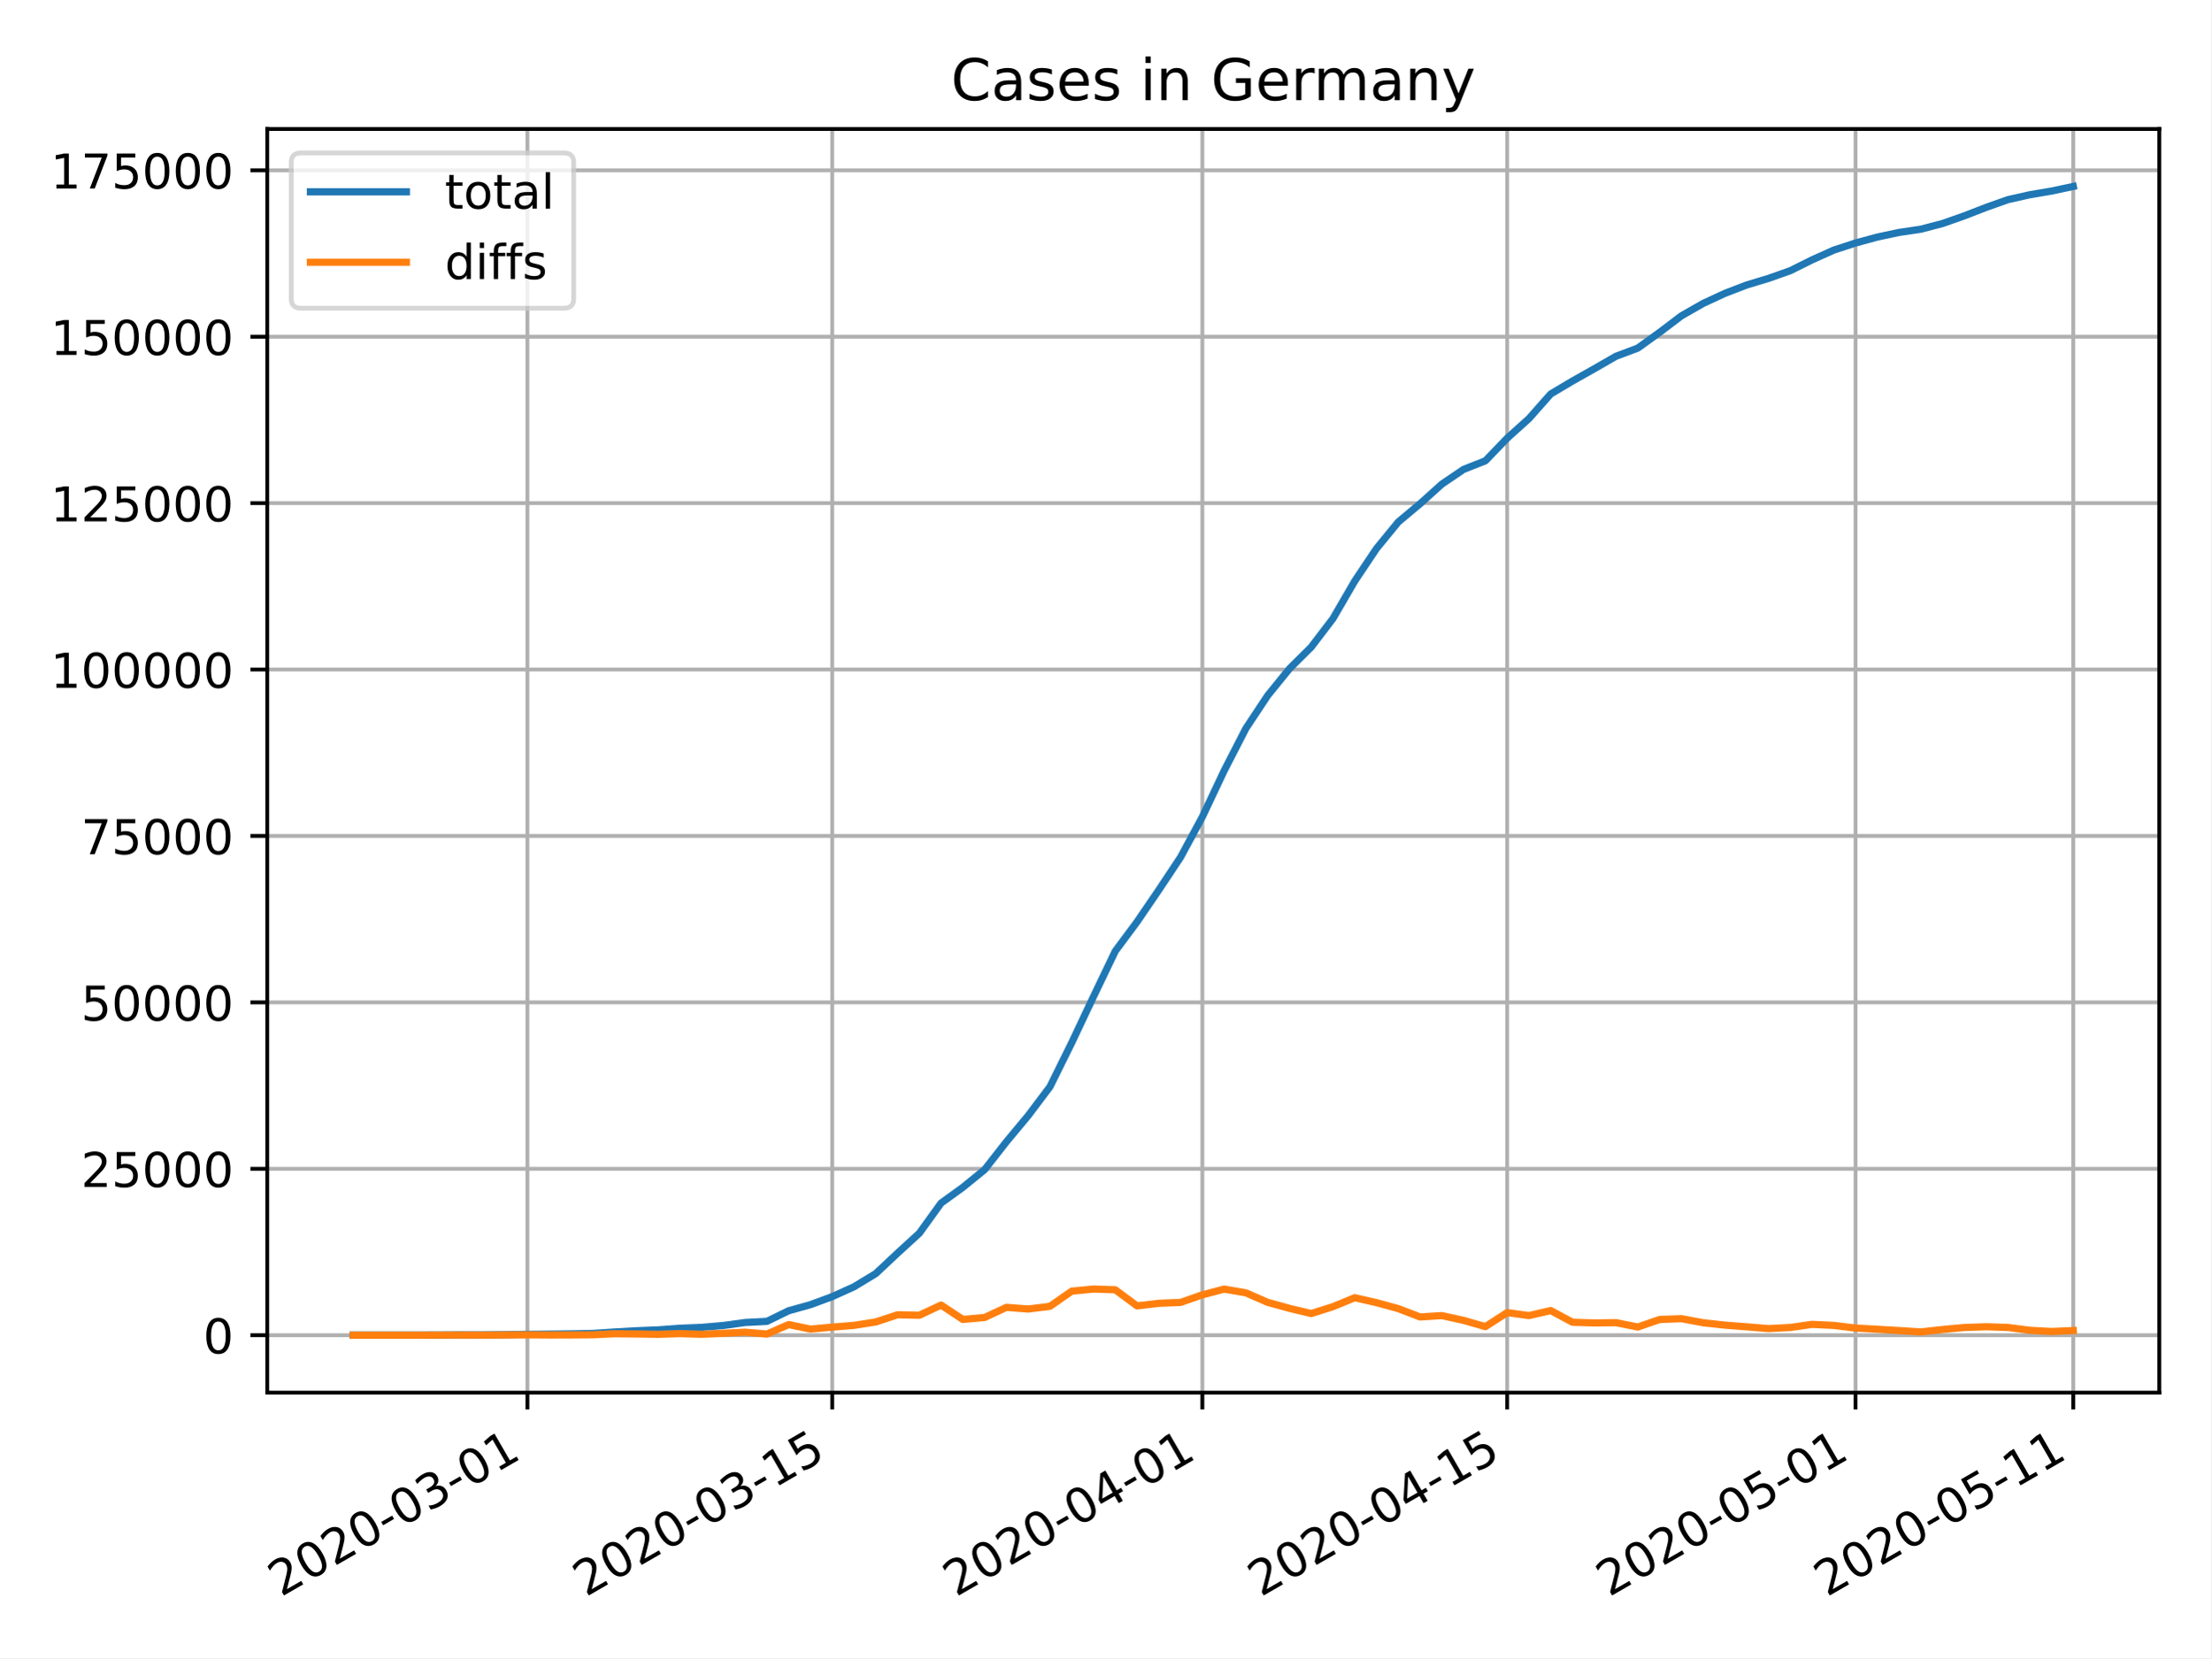
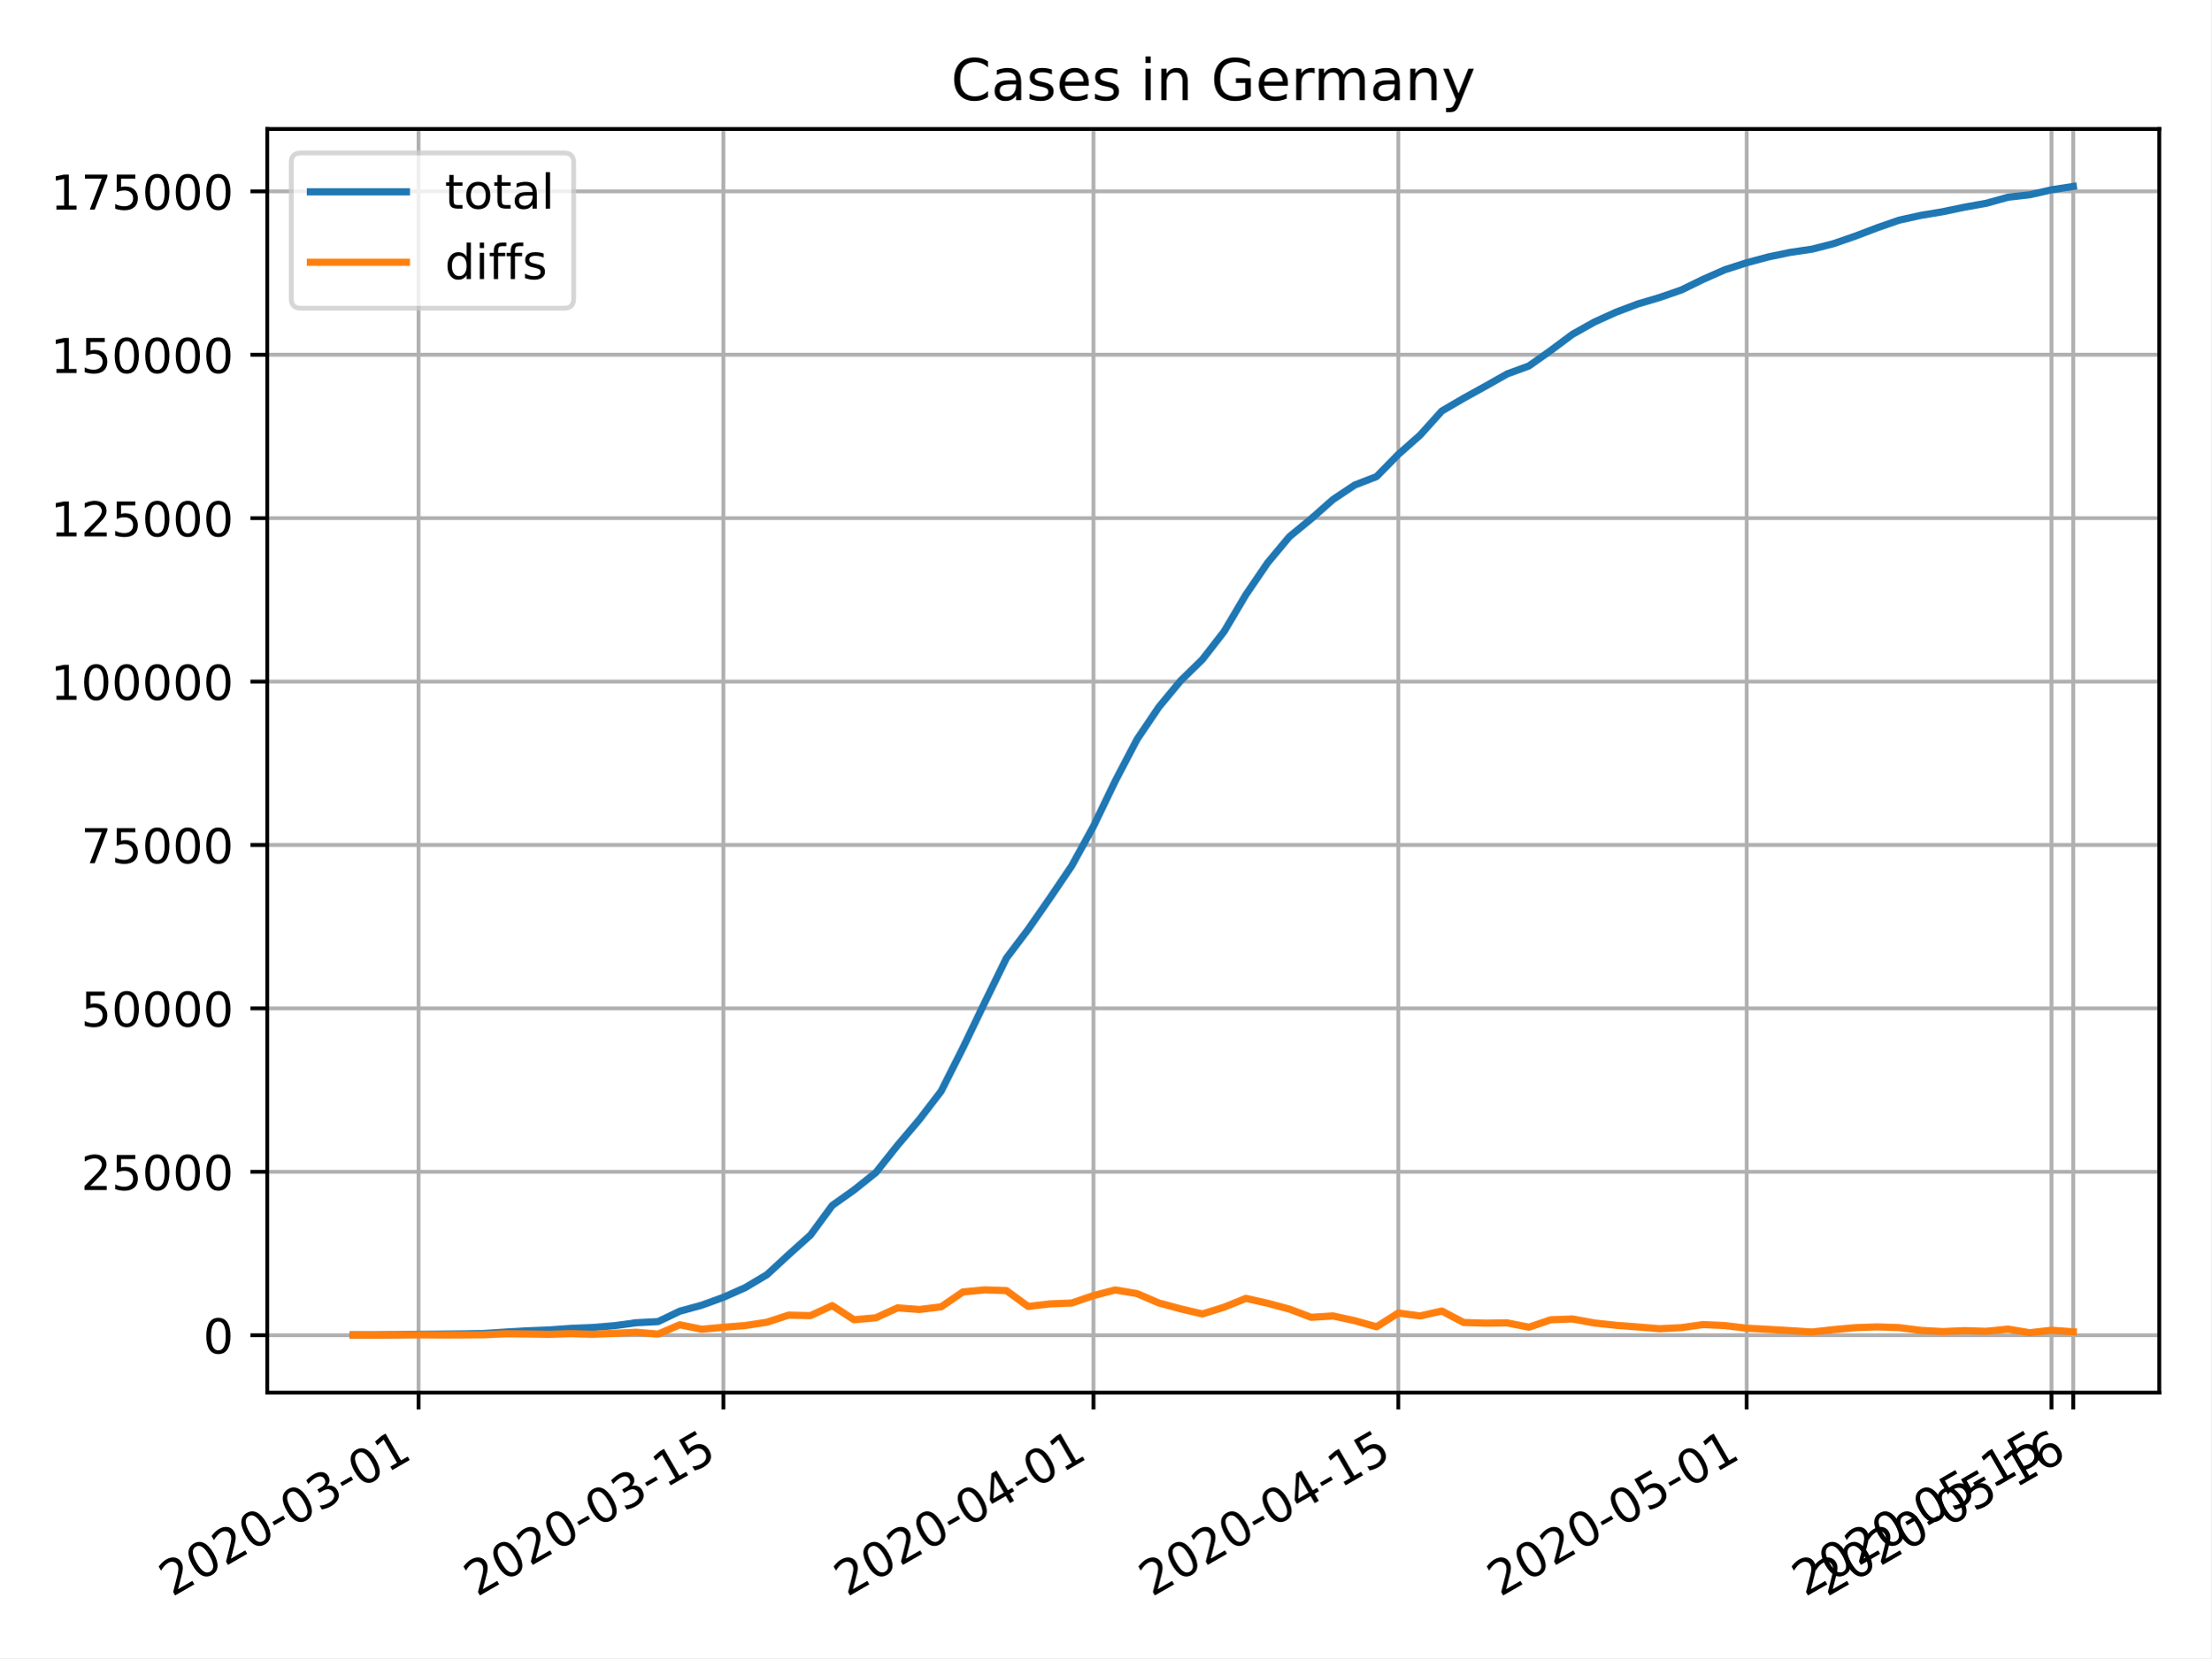
<svg xmlns="http://www.w3.org/2000/svg" xmlns:xlink="http://www.w3.org/1999/xlink" height="345.6pt" version="1.1" viewBox="0 0 460.8 345.6" width="460.8pt">
  <defs>
    <style type="text/css">
*{stroke-linecap:butt;stroke-linejoin:round;}
  </style>
  </defs>
  <g id="figure_1">
    <g id="patch_1">
      <path d="M 0 345.6  L 460.8 345.6  L 460.8 0  L 0 0  z " style="fill:#ffffff;" />
    </g>
    <g id="axes_1">
      <g id="patch_2">
        <path d="M 55.69 290.27  L 450 290.27  L 450 26.88  L 55.69 26.88  z " style="fill:#ffffff;" />
      </g>
      <g id="matplotlib.axis_1">
        <g id="xtick_1">
          <g id="line2d_1">
-             <path clip-path="url(#p4db42468e1)" d="M 109.913 290.27  L 109.913 26.88  " style="fill:none;stroke:#b0b0b0;stroke-linecap:square;stroke-width:0.8;" />
+             <path clip-path="url(#p06e22f81b3)" d="M 87.226 290.27  L 87.226 26.88  " style="fill:none;stroke:#b0b0b0;stroke-linecap:square;stroke-width:0.8;" />
          </g>
          <g id="line2d_2">
            <defs>
-               <path d="M 0 0  L 0 3.5  " id="m6faaf11b11" style="stroke:#000000;stroke-width:0.8;" />
-             </defs>
-             <g>
-               <use style="stroke:#000000;stroke-width:0.8;" x="109.913" xlink:href="#m6faaf11b11" y="290.27" />
+               <path d="M 0 0  L 0 3.5  " id="m9e93e38064" style="stroke:#000000;stroke-width:0.8;" />
+             </defs>
+             <g>
+               <use style="stroke:#000000;stroke-width:0.8;" x="87.226" xlink:href="#m9e93e38064" y="290.27" />
            </g>
          </g>
          <g id="text_1">
            <defs>
              <path d="M 19.188 8.297  L 53.609 8.297  L 53.609 0  L 7.328 0  L 7.328 8.297  Q 12.938 14.109 22.625 23.891  Q 32.328 33.688 34.812 36.531  Q 39.547 41.844 41.422 45.531  Q 43.312 49.219 43.312 52.781  Q 43.312 58.594 39.234 62.25  Q 35.156 65.922 28.609 65.922  Q 23.969 65.922 18.812 64.312  Q 13.672 62.703 7.812 59.422  L 7.812 69.391  Q 13.766 71.781 18.938 73  Q 24.125 74.219 28.422 74.219  Q 39.75 74.219 46.484 68.547  Q 53.219 62.891 53.219 53.422  Q 53.219 48.922 51.531 44.891  Q 49.859 40.875 45.406 35.406  Q 44.188 33.984 37.641 27.219  Q 31.109 20.453 19.188 8.297  z " id="DejaVuSans-50" />
              <path d="M 31.781 66.406  Q 24.172 66.406 20.328 58.906  Q 16.5 51.422 16.5 36.375  Q 16.5 21.391 20.328 13.891  Q 24.172 6.391 31.781 6.391  Q 39.453 6.391 43.281 13.891  Q 47.125 21.391 47.125 36.375  Q 47.125 51.422 43.281 58.906  Q 39.453 66.406 31.781 66.406  z M 31.781 74.219  Q 44.047 74.219 50.516 64.516  Q 56.984 54.828 56.984 36.375  Q 56.984 17.969 50.516 8.266  Q 44.047 -1.422 31.781 -1.422  Q 19.531 -1.422 13.062 8.266  Q 6.594 17.969 6.594 36.375  Q 6.594 54.828 13.062 64.516  Q 19.531 74.219 31.781 74.219  z " id="DejaVuSans-48" />
              <path d="M 4.891 31.391  L 31.203 31.391  L 31.203 23.391  L 4.891 23.391  z " id="DejaVuSans-45" />
              <path d="M 40.578 39.312  Q 47.656 37.797 51.625 33  Q 55.609 28.219 55.609 21.188  Q 55.609 10.406 48.188 4.484  Q 40.766 -1.422 27.094 -1.422  Q 22.516 -1.422 17.656 -0.516  Q 12.797 0.391 7.625 2.203  L 7.625 11.719  Q 11.719 9.328 16.594 8.109  Q 21.484 6.891 26.812 6.891  Q 36.078 6.891 40.938 10.547  Q 45.797 14.203 45.797 21.188  Q 45.797 27.641 41.281 31.266  Q 36.766 34.906 28.719 34.906  L 20.219 34.906  L 20.219 43.016  L 29.109 43.016  Q 36.375 43.016 40.234 45.922  Q 44.094 48.828 44.094 54.297  Q 44.094 59.906 40.109 62.906  Q 36.141 65.922 28.719 65.922  Q 24.656 65.922 20.016 65.031  Q 15.375 64.156 9.812 62.312  L 9.812 71.094  Q 15.438 72.656 20.344 73.438  Q 25.25 74.219 29.594 74.219  Q 40.828 74.219 47.359 69.109  Q 53.906 64.016 53.906 55.328  Q 53.906 49.266 50.438 45.094  Q 46.969 40.922 40.578 39.312  z " id="DejaVuSans-51" />
              <path d="M 12.406 8.297  L 28.516 8.297  L 28.516 63.922  L 10.984 60.406  L 10.984 69.391  L 28.422 72.906  L 38.281 72.906  L 38.281 8.297  L 54.391 8.297  L 54.391 0  L 12.406 0  z " id="DejaVuSans-49" />
            </defs>
-             <g transform="translate(58.54385 332.9087)rotate(-30)scale(0.1 -0.1)">
+             <g transform="translate(35.85627 332.9087)rotate(-30)scale(0.1 -0.1)">
              <use xlink:href="#DejaVuSans-50" />
              <use x="63.623" xlink:href="#DejaVuSans-48" />
              <use x="127.246" xlink:href="#DejaVuSans-50" />
              <use x="190.869" xlink:href="#DejaVuSans-48" />
              <use x="254.492" xlink:href="#DejaVuSans-45" />
              <use x="290.576" xlink:href="#DejaVuSans-48" />
              <use x="354.199" xlink:href="#DejaVuSans-51" />
              <use x="417.822" xlink:href="#DejaVuSans-45" />
              <use x="453.906" xlink:href="#DejaVuSans-48" />
              <use x="517.529" xlink:href="#DejaVuSans-49" />
            </g>
          </g>
        </g>
        <g id="xtick_2">
          <g id="line2d_3">
-             <path clip-path="url(#p4db42468e1)" d="M 173.438 290.27  L 173.438 26.88  " style="fill:none;stroke:#b0b0b0;stroke-linecap:square;stroke-width:0.8;" />
+             <path clip-path="url(#p06e22f81b3)" d="M 150.751 290.27  L 150.751 26.88  " style="fill:none;stroke:#b0b0b0;stroke-linecap:square;stroke-width:0.8;" />
          </g>
          <g id="line2d_4">
            <g>
-               <use style="stroke:#000000;stroke-width:0.8;" x="173.438" xlink:href="#m6faaf11b11" y="290.27" />
+               <use style="stroke:#000000;stroke-width:0.8;" x="150.751" xlink:href="#m9e93e38064" y="290.27" />
            </g>
          </g>
          <g id="text_2">
            <defs>
              <path d="M 10.797 72.906  L 49.516 72.906  L 49.516 64.594  L 19.828 64.594  L 19.828 46.734  Q 21.969 47.469 24.109 47.828  Q 26.266 48.188 28.422 48.188  Q 40.625 48.188 47.75 41.5  Q 54.891 34.812 54.891 23.391  Q 54.891 11.625 47.562 5.094  Q 40.234 -1.422 26.906 -1.422  Q 22.312 -1.422 17.547 -0.641  Q 12.797 0.141 7.719 1.703  L 7.719 11.625  Q 12.109 9.234 16.797 8.062  Q 21.484 6.891 26.703 6.891  Q 35.156 6.891 40.078 11.328  Q 45.016 15.766 45.016 23.391  Q 45.016 31 40.078 35.438  Q 35.156 39.891 26.703 39.891  Q 22.75 39.891 18.812 39.016  Q 14.891 38.141 10.797 36.281  z " id="DejaVuSans-53" />
            </defs>
-             <g transform="translate(122.069 332.9087)rotate(-30)scale(0.1 -0.1)">
+             <g transform="translate(99.38147 332.9087)rotate(-30)scale(0.1 -0.1)">
              <use xlink:href="#DejaVuSans-50" />
              <use x="63.623" xlink:href="#DejaVuSans-48" />
              <use x="127.246" xlink:href="#DejaVuSans-50" />
              <use x="190.869" xlink:href="#DejaVuSans-48" />
              <use x="254.492" xlink:href="#DejaVuSans-45" />
              <use x="290.576" xlink:href="#DejaVuSans-48" />
              <use x="354.199" xlink:href="#DejaVuSans-51" />
              <use x="417.822" xlink:href="#DejaVuSans-45" />
              <use x="453.906" xlink:href="#DejaVuSans-49" />
              <use x="517.529" xlink:href="#DejaVuSans-53" />
            </g>
          </g>
        </g>
        <g id="xtick_3">
          <g id="line2d_5">
-             <path clip-path="url(#p4db42468e1)" d="M 250.576 290.27  L 250.576 26.88  " style="fill:none;stroke:#b0b0b0;stroke-linecap:square;stroke-width:0.8;" />
+             <path clip-path="url(#p06e22f81b3)" d="M 227.889 290.27  L 227.889 26.88  " style="fill:none;stroke:#b0b0b0;stroke-linecap:square;stroke-width:0.8;" />
          </g>
          <g id="line2d_6">
            <g>
-               <use style="stroke:#000000;stroke-width:0.8;" x="250.576" xlink:href="#m6faaf11b11" y="290.27" />
+               <use style="stroke:#000000;stroke-width:0.8;" x="227.889" xlink:href="#m9e93e38064" y="290.27" />
            </g>
          </g>
          <g id="text_3">
            <defs>
              <path d="M 37.797 64.312  L 12.891 25.391  L 37.797 25.391  z M 35.203 72.906  L 47.609 72.906  L 47.609 25.391  L 58.016 25.391  L 58.016 17.188  L 47.609 17.188  L 47.609 0  L 37.797 0  L 37.797 17.188  L 4.891 17.188  L 4.891 26.703  z " id="DejaVuSans-52" />
            </defs>
-             <g transform="translate(199.2068 332.9087)rotate(-30)scale(0.1 -0.1)">
+             <g transform="translate(176.5192 332.9087)rotate(-30)scale(0.1 -0.1)">
              <use xlink:href="#DejaVuSans-50" />
              <use x="63.623" xlink:href="#DejaVuSans-48" />
              <use x="127.246" xlink:href="#DejaVuSans-50" />
              <use x="190.869" xlink:href="#DejaVuSans-48" />
              <use x="254.492" xlink:href="#DejaVuSans-45" />
              <use x="290.576" xlink:href="#DejaVuSans-48" />
              <use x="354.199" xlink:href="#DejaVuSans-52" />
              <use x="417.822" xlink:href="#DejaVuSans-45" />
              <use x="453.906" xlink:href="#DejaVuSans-48" />
              <use x="517.529" xlink:href="#DejaVuSans-49" />
            </g>
          </g>
        </g>
        <g id="xtick_4">
          <g id="line2d_7">
-             <path clip-path="url(#p4db42468e1)" d="M 314.101 290.27  L 314.101 26.88  " style="fill:none;stroke:#b0b0b0;stroke-linecap:square;stroke-width:0.8;" />
+             <path clip-path="url(#p06e22f81b3)" d="M 291.414 290.27  L 291.414 26.88  " style="fill:none;stroke:#b0b0b0;stroke-linecap:square;stroke-width:0.8;" />
          </g>
          <g id="line2d_8">
            <g>
-               <use style="stroke:#000000;stroke-width:0.8;" x="314.101" xlink:href="#m6faaf11b11" y="290.27" />
+               <use style="stroke:#000000;stroke-width:0.8;" x="291.414" xlink:href="#m9e93e38064" y="290.27" />
            </g>
          </g>
          <g id="text_4">
-             <g transform="translate(262.732 332.9087)rotate(-30)scale(0.1 -0.1)">
+             <g transform="translate(240.0444 332.9087)rotate(-30)scale(0.1 -0.1)">
              <use xlink:href="#DejaVuSans-50" />
              <use x="63.623" xlink:href="#DejaVuSans-48" />
              <use x="127.246" xlink:href="#DejaVuSans-50" />
              <use x="190.869" xlink:href="#DejaVuSans-48" />
              <use x="254.492" xlink:href="#DejaVuSans-45" />
              <use x="290.576" xlink:href="#DejaVuSans-48" />
              <use x="354.199" xlink:href="#DejaVuSans-52" />
              <use x="417.822" xlink:href="#DejaVuSans-45" />
              <use x="453.906" xlink:href="#DejaVuSans-49" />
              <use x="517.529" xlink:href="#DejaVuSans-53" />
            </g>
          </g>
        </g>
        <g id="xtick_5">
          <g id="line2d_9">
-             <path clip-path="url(#p4db42468e1)" d="M 386.702 290.27  L 386.702 26.88  " style="fill:none;stroke:#b0b0b0;stroke-linecap:square;stroke-width:0.8;" />
+             <path clip-path="url(#p06e22f81b3)" d="M 364.014 290.27  L 364.014 26.88  " style="fill:none;stroke:#b0b0b0;stroke-linecap:square;stroke-width:0.8;" />
          </g>
          <g id="line2d_10">
            <g>
-               <use style="stroke:#000000;stroke-width:0.8;" x="386.702" xlink:href="#m6faaf11b11" y="290.27" />
+               <use style="stroke:#000000;stroke-width:0.8;" x="364.014" xlink:href="#m9e93e38064" y="290.27" />
            </g>
          </g>
          <g id="text_5">
-             <g transform="translate(335.3322 332.9087)rotate(-30)scale(0.1 -0.1)">
+             <g transform="translate(312.6447 332.9087)rotate(-30)scale(0.1 -0.1)">
              <use xlink:href="#DejaVuSans-50" />
              <use x="63.623" xlink:href="#DejaVuSans-48" />
              <use x="127.246" xlink:href="#DejaVuSans-50" />
              <use x="190.869" xlink:href="#DejaVuSans-48" />
              <use x="254.492" xlink:href="#DejaVuSans-45" />
              <use x="290.576" xlink:href="#DejaVuSans-48" />
              <use x="354.199" xlink:href="#DejaVuSans-53" />
              <use x="417.822" xlink:href="#DejaVuSans-45" />
              <use x="453.906" xlink:href="#DejaVuSans-48" />
              <use x="517.529" xlink:href="#DejaVuSans-49" />
            </g>
          </g>
        </g>
        <g id="xtick_6">
          <g id="line2d_11">
-             <path clip-path="url(#p4db42468e1)" d="M 432.077 290.27  L 432.077 26.88  " style="fill:none;stroke:#b0b0b0;stroke-linecap:square;stroke-width:0.8;" />
+             <path clip-path="url(#p06e22f81b3)" d="M 427.539 290.27  L 427.539 26.88  " style="fill:none;stroke:#b0b0b0;stroke-linecap:square;stroke-width:0.8;" />
          </g>
          <g id="line2d_12">
            <g>
-               <use style="stroke:#000000;stroke-width:0.8;" x="432.077" xlink:href="#m6faaf11b11" y="290.27" />
+               <use style="stroke:#000000;stroke-width:0.8;" x="427.539" xlink:href="#m9e93e38064" y="290.27" />
            </g>
          </g>
          <g id="text_6">
+             <g transform="translate(376.1699 332.9087)rotate(-30)scale(0.1 -0.1)">
+               <use xlink:href="#DejaVuSans-50" />
+               <use x="63.623" xlink:href="#DejaVuSans-48" />
+               <use x="127.246" xlink:href="#DejaVuSans-50" />
+               <use x="190.869" xlink:href="#DejaVuSans-48" />
+               <use x="254.492" xlink:href="#DejaVuSans-45" />
+               <use x="290.576" xlink:href="#DejaVuSans-48" />
+               <use x="354.199" xlink:href="#DejaVuSans-53" />
+               <use x="417.822" xlink:href="#DejaVuSans-45" />
+               <use x="453.906" xlink:href="#DejaVuSans-49" />
+               <use x="517.529" xlink:href="#DejaVuSans-53" />
+             </g>
+           </g>
+         </g>
+         <g id="xtick_7">
+           <g id="line2d_13">
+             <path clip-path="url(#p06e22f81b3)" d="M 432.077 290.27  L 432.077 26.88  " style="fill:none;stroke:#b0b0b0;stroke-linecap:square;stroke-width:0.8;" />
+           </g>
+           <g id="line2d_14">
+             <g>
+               <use style="stroke:#000000;stroke-width:0.8;" x="432.077" xlink:href="#m9e93e38064" y="290.27" />
+             </g>
+           </g>
+           <g id="text_7">
+             <defs>
+               <path d="M 33.016 40.375  Q 26.375 40.375 22.484 35.828  Q 18.609 31.297 18.609 23.391  Q 18.609 15.531 22.484 10.953  Q 26.375 6.391 33.016 6.391  Q 39.656 6.391 43.531 10.953  Q 47.406 15.531 47.406 23.391  Q 47.406 31.297 43.531 35.828  Q 39.656 40.375 33.016 40.375  z M 52.594 71.297  L 52.594 62.312  Q 48.875 64.062 45.094 64.984  Q 41.312 65.922 37.594 65.922  Q 27.828 65.922 22.672 59.328  Q 17.531 52.734 16.797 39.406  Q 19.672 43.656 24.016 45.922  Q 28.375 48.188 33.594 48.188  Q 44.578 48.188 50.953 41.516  Q 57.328 34.859 57.328 23.391  Q 57.328 12.156 50.688 5.359  Q 44.047 -1.422 33.016 -1.422  Q 20.359 -1.422 13.672 8.266  Q 6.984 17.969 6.984 36.375  Q 6.984 53.656 15.188 63.938  Q 23.391 74.219 37.203 74.219  Q 40.922 74.219 44.703 73.484  Q 48.484 72.75 52.594 71.297  z " id="DejaVuSans-54" />
+             </defs>
            <g transform="translate(380.7074 332.9087)rotate(-30)scale(0.1 -0.1)">
              <use xlink:href="#DejaVuSans-50" />
              <use x="63.623" xlink:href="#DejaVuSans-48" />
              <use x="127.246" xlink:href="#DejaVuSans-50" />
              <use x="190.869" xlink:href="#DejaVuSans-48" />
              <use x="254.492" xlink:href="#DejaVuSans-45" />
              <use x="290.576" xlink:href="#DejaVuSans-48" />
              <use x="354.199" xlink:href="#DejaVuSans-53" />
              <use x="417.822" xlink:href="#DejaVuSans-45" />
              <use x="453.906" xlink:href="#DejaVuSans-49" />
-               <use x="517.529" xlink:href="#DejaVuSans-49" />
+               <use x="517.529" xlink:href="#DejaVuSans-54" />
            </g>
          </g>
        </g>
      </g>
      <g id="matplotlib.axis_2">
        <g id="ytick_1">
-           <g id="line2d_13">
-             <path clip-path="url(#p4db42468e1)" d="M 55.69 278.298  L 450 278.298  " style="fill:none;stroke:#b0b0b0;stroke-linecap:square;stroke-width:0.8;" />
-           </g>
-           <g id="line2d_14">
-             <defs>
-               <path d="M 0 0  L -3.5 0  " id="me4adbd870b" style="stroke:#000000;stroke-width:0.8;" />
-             </defs>
-             <g>
-               <use style="stroke:#000000;stroke-width:0.8;" x="55.69" xlink:href="#me4adbd870b" y="278.298" />
-             </g>
-           </g>
-           <g id="text_7">
-             <g transform="translate(42.3275 282.0974)scale(0.1 -0.1)">
+           <g id="line2d_15">
+             <path clip-path="url(#p06e22f81b3)" d="M 55.69 278.301  L 450 278.301  " style="fill:none;stroke:#b0b0b0;stroke-linecap:square;stroke-width:0.8;" />
+           </g>
+           <g id="line2d_16">
+             <defs>
+               <path d="M 0 0  L -3.5 0  " id="m23815be2b8" style="stroke:#000000;stroke-width:0.8;" />
+             </defs>
+             <g>
+               <use style="stroke:#000000;stroke-width:0.8;" x="55.69" xlink:href="#m23815be2b8" y="278.301" />
+             </g>
+           </g>
+           <g id="text_8">
+             <g transform="translate(42.3275 282.1001)scale(0.1 -0.1)">
              <use xlink:href="#DejaVuSans-48" />
            </g>
          </g>
        </g>
        <g id="ytick_2">
-           <g id="line2d_15">
-             <path clip-path="url(#p4db42468e1)" d="M 55.69 243.611  L 450 243.611  " style="fill:none;stroke:#b0b0b0;stroke-linecap:square;stroke-width:0.8;" />
-           </g>
-           <g id="line2d_16">
-             <g>
-               <use style="stroke:#000000;stroke-width:0.8;" x="55.69" xlink:href="#me4adbd870b" y="243.611" />
-             </g>
-           </g>
-           <g id="text_8">
-             <g transform="translate(16.8775 247.4104)scale(0.1 -0.1)">
+           <g id="line2d_17">
+             <path clip-path="url(#p06e22f81b3)" d="M 55.69 244.24  L 450 244.24  " style="fill:none;stroke:#b0b0b0;stroke-linecap:square;stroke-width:0.8;" />
+           </g>
+           <g id="line2d_18">
+             <g>
+               <use style="stroke:#000000;stroke-width:0.8;" x="55.69" xlink:href="#m23815be2b8" y="244.24" />
+             </g>
+           </g>
+           <g id="text_9">
+             <g transform="translate(16.8775 248.0395)scale(0.1 -0.1)">
              <use xlink:href="#DejaVuSans-50" />
              <use x="63.623" xlink:href="#DejaVuSans-53" />
              <use x="127.246" xlink:href="#DejaVuSans-48" />
              <use x="190.869" xlink:href="#DejaVuSans-48" />
              <use x="254.492" xlink:href="#DejaVuSans-48" />
            </g>
          </g>
        </g>
        <g id="ytick_3">
-           <g id="line2d_17">
-             <path clip-path="url(#p4db42468e1)" d="M 55.69 208.924  L 450 208.924  " style="fill:none;stroke:#b0b0b0;stroke-linecap:square;stroke-width:0.8;" />
-           </g>
-           <g id="line2d_18">
-             <g>
-               <use style="stroke:#000000;stroke-width:0.8;" x="55.69" xlink:href="#me4adbd870b" y="208.924" />
-             </g>
-           </g>
-           <g id="text_9">
-             <g transform="translate(16.8775 212.7234)scale(0.1 -0.1)">
+           <g id="line2d_19">
+             <path clip-path="url(#p06e22f81b3)" d="M 55.69 210.18  L 450 210.18  " style="fill:none;stroke:#b0b0b0;stroke-linecap:square;stroke-width:0.8;" />
+           </g>
+           <g id="line2d_20">
+             <g>
+               <use style="stroke:#000000;stroke-width:0.8;" x="55.69" xlink:href="#m23815be2b8" y="210.18" />
+             </g>
+           </g>
+           <g id="text_10">
+             <g transform="translate(16.8775 213.979)scale(0.1 -0.1)">
              <use xlink:href="#DejaVuSans-53" />
              <use x="63.623" xlink:href="#DejaVuSans-48" />
              <use x="127.246" xlink:href="#DejaVuSans-48" />
              <use x="190.869" xlink:href="#DejaVuSans-48" />
              <use x="254.492" xlink:href="#DejaVuSans-48" />
            </g>
          </g>
        </g>
        <g id="ytick_4">
-           <g id="line2d_19">
-             <path clip-path="url(#p4db42468e1)" d="M 55.69 174.237  L 450 174.237  " style="fill:none;stroke:#b0b0b0;stroke-linecap:square;stroke-width:0.8;" />
-           </g>
-           <g id="line2d_20">
-             <g>
-               <use style="stroke:#000000;stroke-width:0.8;" x="55.69" xlink:href="#me4adbd870b" y="174.237" />
-             </g>
-           </g>
-           <g id="text_10">
+           <g id="line2d_21">
+             <path clip-path="url(#p06e22f81b3)" d="M 55.69 176.119  L 450 176.119  " style="fill:none;stroke:#b0b0b0;stroke-linecap:square;stroke-width:0.8;" />
+           </g>
+           <g id="line2d_22">
+             <g>
+               <use style="stroke:#000000;stroke-width:0.8;" x="55.69" xlink:href="#m23815be2b8" y="176.119" />
+             </g>
+           </g>
+           <g id="text_11">
            <defs>
              <path d="M 8.203 72.906  L 55.078 72.906  L 55.078 68.703  L 28.609 0  L 18.312 0  L 43.219 64.594  L 8.203 64.594  z " id="DejaVuSans-55" />
            </defs>
-             <g transform="translate(16.8775 178.0363)scale(0.1 -0.1)">
+             <g transform="translate(16.8775 179.9184)scale(0.1 -0.1)">
              <use xlink:href="#DejaVuSans-55" />
              <use x="63.623" xlink:href="#DejaVuSans-53" />
              <use x="127.246" xlink:href="#DejaVuSans-48" />
              <use x="190.869" xlink:href="#DejaVuSans-48" />
              <use x="254.492" xlink:href="#DejaVuSans-48" />
            </g>
          </g>
        </g>
        <g id="ytick_5">
-           <g id="line2d_21">
-             <path clip-path="url(#p4db42468e1)" d="M 55.69 139.55  L 450 139.55  " style="fill:none;stroke:#b0b0b0;stroke-linecap:square;stroke-width:0.8;" />
-           </g>
-           <g id="line2d_22">
-             <g>
-               <use style="stroke:#000000;stroke-width:0.8;" x="55.69" xlink:href="#me4adbd870b" y="139.55" />
-             </g>
-           </g>
-           <g id="text_11">
-             <g transform="translate(10.515 143.3493)scale(0.1 -0.1)">
+           <g id="line2d_23">
+             <path clip-path="url(#p06e22f81b3)" d="M 55.69 142.059  L 450 142.059  " style="fill:none;stroke:#b0b0b0;stroke-linecap:square;stroke-width:0.8;" />
+           </g>
+           <g id="line2d_24">
+             <g>
+               <use style="stroke:#000000;stroke-width:0.8;" x="55.69" xlink:href="#m23815be2b8" y="142.059" />
+             </g>
+           </g>
+           <g id="text_12">
+             <g transform="translate(10.515 145.8578)scale(0.1 -0.1)">
              <use xlink:href="#DejaVuSans-49" />
              <use x="63.623" xlink:href="#DejaVuSans-48" />
              <use x="127.246" xlink:href="#DejaVuSans-48" />
              <use x="190.869" xlink:href="#DejaVuSans-48" />
              <use x="254.492" xlink:href="#DejaVuSans-48" />
              <use x="318.115" xlink:href="#DejaVuSans-48" />
            </g>
          </g>
        </g>
        <g id="ytick_6">
-           <g id="line2d_23">
-             <path clip-path="url(#p4db42468e1)" d="M 55.69 104.863  L 450 104.863  " style="fill:none;stroke:#b0b0b0;stroke-linecap:square;stroke-width:0.8;" />
-           </g>
-           <g id="line2d_24">
-             <g>
-               <use style="stroke:#000000;stroke-width:0.8;" x="55.69" xlink:href="#me4adbd870b" y="104.863" />
-             </g>
-           </g>
-           <g id="text_12">
-             <g transform="translate(10.515 108.6623)scale(0.1 -0.1)">
+           <g id="line2d_25">
+             <path clip-path="url(#p06e22f81b3)" d="M 55.69 107.998  L 450 107.998  " style="fill:none;stroke:#b0b0b0;stroke-linecap:square;stroke-width:0.8;" />
+           </g>
+           <g id="line2d_26">
+             <g>
+               <use style="stroke:#000000;stroke-width:0.8;" x="55.69" xlink:href="#m23815be2b8" y="107.998" />
+             </g>
+           </g>
+           <g id="text_13">
+             <g transform="translate(10.515 111.7972)scale(0.1 -0.1)">
              <use xlink:href="#DejaVuSans-49" />
              <use x="63.623" xlink:href="#DejaVuSans-50" />
              <use x="127.246" xlink:href="#DejaVuSans-53" />
              <use x="190.869" xlink:href="#DejaVuSans-48" />
              <use x="254.492" xlink:href="#DejaVuSans-48" />
              <use x="318.115" xlink:href="#DejaVuSans-48" />
            </g>
          </g>
        </g>
        <g id="ytick_7">
-           <g id="line2d_25">
-             <path clip-path="url(#p4db42468e1)" d="M 55.69 70.176  L 450 70.176  " style="fill:none;stroke:#b0b0b0;stroke-linecap:square;stroke-width:0.8;" />
-           </g>
-           <g id="line2d_26">
-             <g>
-               <use style="stroke:#000000;stroke-width:0.8;" x="55.69" xlink:href="#me4adbd870b" y="70.176" />
-             </g>
-           </g>
-           <g id="text_13">
-             <g transform="translate(10.515 73.97528)scale(0.1 -0.1)">
+           <g id="line2d_27">
+             <path clip-path="url(#p06e22f81b3)" d="M 55.69 73.937  L 450 73.937  " style="fill:none;stroke:#b0b0b0;stroke-linecap:square;stroke-width:0.8;" />
+           </g>
+           <g id="line2d_28">
+             <g>
+               <use style="stroke:#000000;stroke-width:0.8;" x="55.69" xlink:href="#m23815be2b8" y="73.937" />
+             </g>
+           </g>
+           <g id="text_14">
+             <g transform="translate(10.515 77.73664)scale(0.1 -0.1)">
              <use xlink:href="#DejaVuSans-49" />
              <use x="63.623" xlink:href="#DejaVuSans-53" />
              <use x="127.246" xlink:href="#DejaVuSans-48" />
              <use x="190.869" xlink:href="#DejaVuSans-48" />
              <use x="254.492" xlink:href="#DejaVuSans-48" />
              <use x="318.115" xlink:href="#DejaVuSans-48" />
            </g>
          </g>
        </g>
        <g id="ytick_8">
-           <g id="line2d_27">
-             <path clip-path="url(#p4db42468e1)" d="M 55.69 35.489  L 450 35.489  " style="fill:none;stroke:#b0b0b0;stroke-linecap:square;stroke-width:0.8;" />
-           </g>
-           <g id="line2d_28">
-             <g>
-               <use style="stroke:#000000;stroke-width:0.8;" x="55.69" xlink:href="#me4adbd870b" y="35.489" />
-             </g>
-           </g>
-           <g id="text_14">
-             <g transform="translate(10.515 39.28826)scale(0.1 -0.1)">
+           <g id="line2d_29">
+             <path clip-path="url(#p06e22f81b3)" d="M 55.69 39.877  L 450 39.877  " style="fill:none;stroke:#b0b0b0;stroke-linecap:square;stroke-width:0.8;" />
+           </g>
+           <g id="line2d_30">
+             <g>
+               <use style="stroke:#000000;stroke-width:0.8;" x="55.69" xlink:href="#m23815be2b8" y="39.877" />
+             </g>
+           </g>
+           <g id="text_15">
+             <g transform="translate(10.515 43.67605)scale(0.1 -0.1)">
              <use xlink:href="#DejaVuSans-49" />
              <use x="63.623" xlink:href="#DejaVuSans-55" />
              <use x="127.246" xlink:href="#DejaVuSans-53" />
              <use x="190.869" xlink:href="#DejaVuSans-48" />
              <use x="254.492" xlink:href="#DejaVuSans-48" />
              <use x="318.115" xlink:href="#DejaVuSans-48" />
            </g>
          </g>
        </g>
      </g>
-       <g id="line2d_29">
-         <path clip-path="url(#p4db42468e1)" d="M 73.613 278.276  L 78.151 278.276  L 82.688 278.276  L 87.226 278.275  L 91.763 278.261  L 96.301 278.234  L 100.838 278.232  L 105.376 278.189  L 109.913 278.118  L 114.451 278.078  L 118.988 278.026  L 123.526 277.935  L 128.063 277.629  L 132.601 277.369  L 137.138 277.19  L 141.676 276.855  L 146.213 276.666  L 150.751 276.277  L 155.288 275.651  L 159.826 275.415  L 164.363 273.199  L 168.901 271.937  L 173.438 270.258  L 177.976 268.208  L 182.514 265.454  L 187.051 261.195  L 191.589 257.042  L 196.126 250.759  L 200.664 247.478  L 205.201 243.787  L 209.739 237.984  L 214.276 232.531  L 218.814 226.513  L 223.351 217.335  L 227.889 207.716  L 232.426 198.247  L 236.964 192.143  L 241.501 185.497  L 246.039 178.666  L 250.576 170.252  L 255.114 160.648  L 259.651 151.817  L 264.189 144.972  L 268.726 139.379  L 273.264 134.869  L 277.801 128.918  L 282.339 121.102  L 286.876 114.324  L 291.414 108.788  L 295.951 104.991  L 300.489 100.903  L 305.026 97.826  L 309.564 96.04  L 314.101 91.331  L 318.639 87.245  L 323.176 82.113  L 327.714 79.414  L 332.252 76.858  L 336.789 74.248  L 341.327 72.547  L 345.864 69.277  L 350.402 65.835  L 354.939 63.24  L 359.477 61.139  L 364.014 59.395  L 368.552 58.025  L 373.089 56.423  L 377.627 54.166  L 382.164 52.126  L 386.702 50.644  L 391.239 49.41  L 395.777 48.443  L 400.314 47.765  L 404.852 46.579  L 409.389 44.977  L 413.927 43.217  L 418.464 41.611  L 423.002 40.589  L 427.539 39.819  L 432.077 38.852  " style="fill:none;stroke:#1f77b4;stroke-linecap:square;stroke-width:1.5;" />
-       </g>
-       <g id="line2d_30">
-         <path clip-path="url(#p4db42468e1)" d="M 73.613 278.298  L 78.151 278.298  L 82.688 278.298  L 87.226 278.297  L 91.763 278.284  L 96.301 278.272  L 100.838 278.295  L 105.376 278.255  L 109.913 278.227  L 114.451 278.258  L 118.988 278.247  L 123.526 278.207  L 128.063 277.993  L 132.601 278.037  L 137.138 278.119  L 141.676 277.964  L 146.213 278.109  L 150.751 277.908  L 155.288 277.672  L 159.826 278.062  L 164.363 276.082  L 168.901 277.036  L 173.438 276.619  L 177.976 276.249  L 182.514 275.544  L 187.051 274.039  L 191.589 274.145  L 196.126 272.016  L 200.664 275.017  L 205.201 274.607  L 209.739 272.494  L 214.276 272.845  L 218.814 272.281  L 223.351 269.12  L 227.889 268.679  L 232.426 268.83  L 236.964 272.193  L 241.501 271.652  L 246.039 271.468  L 250.576 269.884  L 255.114 268.694  L 259.651 269.467  L 264.189 271.454  L 268.726 272.705  L 273.264 273.787  L 277.801 272.347  L 282.339 270.482  L 286.876 271.52  L 291.414 272.762  L 295.951 274.501  L 300.489 274.211  L 305.026 275.221  L 309.564 276.512  L 314.101 273.589  L 318.639 274.212  L 323.176 273.166  L 327.714 275.6  L 332.252 275.742  L 336.789 275.688  L 341.327 276.597  L 345.864 275.028  L 350.402 274.856  L 354.939 275.704  L 359.477 276.198  L 364.014 276.554  L 368.552 276.927  L 373.089 276.697  L 377.627 276.041  L 382.164 276.259  L 386.702 276.816  L 391.239 277.063  L 395.777 277.331  L 400.314 277.621  L 404.852 277.112  L 409.389 276.696  L 413.927 276.539  L 418.464 276.691  L 423.002 277.277  L 427.539 277.528  L 432.077 277.331  " style="fill:none;stroke:#ff7f0e;stroke-linecap:square;stroke-width:1.5;" />
+       <g id="line2d_31">
+         <path clip-path="url(#p06e22f81b3)" d="M 73.613 278.238  L 78.151 278.235  L 82.688 278.193  L 87.226 278.124  L 91.763 278.084  L 96.301 278.034  L 100.838 277.944  L 105.376 277.644  L 109.913 277.388  L 114.451 277.212  L 118.988 276.884  L 123.526 276.699  L 128.063 276.316  L 132.601 275.701  L 137.138 275.47  L 141.676 273.294  L 146.213 272.054  L 150.751 270.406  L 155.288 268.393  L 159.826 265.689  L 164.363 261.506  L 168.901 257.429  L 173.438 251.26  L 177.976 248.037  L 182.514 244.413  L 187.051 238.714  L 191.589 233.36  L 196.126 227.451  L 200.664 218.439  L 205.201 208.993  L 209.739 199.696  L 214.276 193.701  L 218.814 187.175  L 223.351 180.468  L 227.889 172.206  L 232.426 162.776  L 236.964 154.104  L 241.501 147.383  L 246.039 141.891  L 250.576 137.462  L 255.114 131.618  L 259.651 123.944  L 264.189 117.288  L 268.726 111.852  L 273.264 108.123  L 277.801 104.11  L 282.339 101.088  L 286.876 99.334  L 291.414 94.71  L 295.951 90.698  L 300.489 85.658  L 305.026 83.008  L 309.564 80.499  L 314.101 77.936  L 318.639 76.266  L 323.176 73.055  L 327.714 69.674  L 332.252 67.127  L 336.789 65.064  L 341.327 63.351  L 345.864 62.005  L 350.402 60.433  L 354.939 58.216  L 359.477 56.214  L 364.014 54.759  L 368.552 53.546  L 373.089 52.596  L 377.627 51.932  L 382.164 50.767  L 386.702 49.193  L 391.239 47.466  L 395.777 45.888  L 400.314 44.885  L 404.852 44.129  L 409.389 43.179  L 413.927 42.369  L 418.464 41.106  L 423.002 40.588  L 427.539 39.559  L 432.077 38.852  " style="fill:none;stroke:#1f77b4;stroke-linecap:square;stroke-width:1.5;" />
+       </g>
+       <g id="line2d_32">
+         <path clip-path="url(#p06e22f81b3)" d="M 73.613 278.275  L 78.151 278.298  L 82.688 278.259  L 87.226 278.231  L 91.763 278.261  L 96.301 278.25  L 100.838 278.211  L 105.376 278.001  L 109.913 278.045  L 114.451 278.125  L 118.988 277.973  L 123.526 278.116  L 128.063 277.918  L 132.601 277.686  L 137.138 278.069  L 141.676 276.125  L 146.213 277.061  L 150.751 276.652  L 155.288 276.289  L 159.826 275.596  L 164.363 274.118  L 168.901 274.223  L 173.438 272.132  L 177.976 275.079  L 182.514 274.677  L 187.051 272.602  L 191.589 272.947  L 196.126 272.392  L 200.664 269.288  L 205.201 268.855  L 209.739 269.004  L 214.276 272.306  L 218.814 271.775  L 223.351 271.594  L 227.889 270.039  L 232.426 268.87  L 236.964 269.629  L 241.501 271.58  L 246.039 272.809  L 250.576 273.872  L 255.114 272.457  L 259.651 270.626  L 264.189 271.645  L 268.726 272.865  L 273.264 274.572  L 277.801 274.287  L 282.339 275.279  L 286.876 276.547  L 291.414 273.677  L 295.951 274.289  L 300.489 273.261  L 305.026 275.651  L 309.564 275.791  L 314.101 275.738  L 318.639 276.631  L 323.176 275.09  L 327.714 274.921  L 332.252 275.753  L 336.789 276.238  L 341.327 276.588  L 345.864 276.955  L 350.402 276.729  L 354.939 276.084  L 359.477 276.298  L 364.014 276.846  L 368.552 277.088  L 373.089 277.351  L 377.627 277.636  L 382.164 277.136  L 386.702 276.727  L 391.239 276.573  L 395.777 276.723  L 400.314 277.298  L 404.852 277.545  L 409.389 277.351  L 413.927 277.49  L 418.464 277.038  L 423.002 277.783  L 427.539 277.272  L 432.077 277.594  " style="fill:none;stroke:#ff7f0e;stroke-linecap:square;stroke-width:1.5;" />
      </g>
      <g id="patch_3">
        <path d="M 55.69 290.27  L 55.69 26.88  " style="fill:none;stroke:#000000;stroke-linecap:square;stroke-linejoin:miter;stroke-width:0.8;" />
      </g>
      <g id="patch_4">
        <path d="M 450 290.27  L 450 26.88  " style="fill:none;stroke:#000000;stroke-linecap:square;stroke-linejoin:miter;stroke-width:0.8;" />
      </g>
      <g id="patch_5">
        <path d="M 55.69 290.27  L 450 290.27  " style="fill:none;stroke:#000000;stroke-linecap:square;stroke-linejoin:miter;stroke-width:0.8;" />
      </g>
      <g id="patch_6">
        <path d="M 55.69 26.88  L 450 26.88  " style="fill:none;stroke:#000000;stroke-linecap:square;stroke-linejoin:miter;stroke-width:0.8;" />
      </g>
-       <g id="text_15">
+       <g id="text_16">
        <defs>
          <path d="M 64.406 67.281  L 64.406 56.891  Q 59.422 61.531 53.781 63.812  Q 48.141 66.109 41.797 66.109  Q 29.297 66.109 22.656 58.469  Q 16.016 50.828 16.016 36.375  Q 16.016 21.969 22.656 14.328  Q 29.297 6.688 41.797 6.688  Q 48.141 6.688 53.781 8.984  Q 59.422 11.281 64.406 15.922  L 64.406 5.609  Q 59.234 2.094 53.438 0.328  Q 47.656 -1.422 41.219 -1.422  Q 24.656 -1.422 15.125 8.703  Q 5.609 18.844 5.609 36.375  Q 5.609 53.953 15.125 64.078  Q 24.656 74.219 41.219 74.219  Q 47.75 74.219 53.531 72.484  Q 59.328 70.75 64.406 67.281  z " id="DejaVuSans-67" />
          <path d="M 34.281 27.484  Q 23.391 27.484 19.188 25  Q 14.984 22.516 14.984 16.5  Q 14.984 11.719 18.141 8.906  Q 21.297 6.109 26.703 6.109  Q 34.188 6.109 38.703 11.406  Q 43.219 16.703 43.219 25.484  L 43.219 27.484  z M 52.203 31.203  L 52.203 0  L 43.219 0  L 43.219 8.297  Q 40.141 3.328 35.547 0.953  Q 30.953 -1.422 24.312 -1.422  Q 15.922 -1.422 10.953 3.297  Q 6 8.016 6 15.922  Q 6 25.141 12.172 29.828  Q 18.359 34.516 30.609 34.516  L 43.219 34.516  L 43.219 35.406  Q 43.219 41.609 39.141 45  Q 35.062 48.391 27.688 48.391  Q 23 48.391 18.547 47.266  Q 14.109 46.141 10.016 43.891  L 10.016 52.203  Q 14.938 54.109 19.578 55.047  Q 24.219 56 28.609 56  Q 40.484 56 46.344 49.844  Q 52.203 43.703 52.203 31.203  z " id="DejaVuSans-97" />
          <path d="M 44.281 53.078  L 44.281 44.578  Q 40.484 46.531 36.375 47.5  Q 32.281 48.484 27.875 48.484  Q 21.188 48.484 17.844 46.438  Q 14.5 44.391 14.5 40.281  Q 14.5 37.156 16.891 35.375  Q 19.281 33.594 26.516 31.984  L 29.594 31.297  Q 39.156 29.25 43.188 25.516  Q 47.219 21.781 47.219 15.094  Q 47.219 7.469 41.188 3.016  Q 35.156 -1.422 24.609 -1.422  Q 20.219 -1.422 15.453 -0.562  Q 10.688 0.297 5.422 2  L 5.422 11.281  Q 10.406 8.688 15.234 7.391  Q 20.062 6.109 24.812 6.109  Q 31.156 6.109 34.562 8.281  Q 37.984 10.453 37.984 14.406  Q 37.984 18.062 35.516 20.016  Q 33.062 21.969 24.703 23.781  L 21.578 24.516  Q 13.234 26.266 9.516 29.906  Q 5.812 33.547 5.812 39.891  Q 5.812 47.609 11.281 51.797  Q 16.75 56 26.812 56  Q 31.781 56 36.172 55.266  Q 40.578 54.547 44.281 53.078  z " id="DejaVuSans-115" />
          <path d="M 56.203 29.594  L 56.203 25.203  L 14.891 25.203  Q 15.484 15.922 20.484 11.062  Q 25.484 6.203 34.422 6.203  Q 39.594 6.203 44.453 7.469  Q 49.312 8.734 54.109 11.281  L 54.109 2.781  Q 49.266 0.734 44.188 -0.344  Q 39.109 -1.422 33.891 -1.422  Q 20.797 -1.422 13.156 6.188  Q 5.516 13.812 5.516 26.812  Q 5.516 40.234 12.766 48.109  Q 20.016 56 32.328 56  Q 43.359 56 49.781 48.891  Q 56.203 41.797 56.203 29.594  z M 47.219 32.234  Q 47.125 39.594 43.094 43.984  Q 39.062 48.391 32.422 48.391  Q 24.906 48.391 20.391 44.141  Q 15.875 39.891 15.188 32.172  z " id="DejaVuSans-101" />
          <path id="DejaVuSans-32" />
          <path d="M 9.422 54.688  L 18.406 54.688  L 18.406 0  L 9.422 0  z M 9.422 75.984  L 18.406 75.984  L 18.406 64.594  L 9.422 64.594  z " id="DejaVuSans-105" />
          <path d="M 54.891 33.016  L 54.891 0  L 45.906 0  L 45.906 32.719  Q 45.906 40.484 42.875 44.328  Q 39.844 48.188 33.797 48.188  Q 26.516 48.188 22.312 43.547  Q 18.109 38.922 18.109 30.906  L 18.109 0  L 9.078 0  L 9.078 54.688  L 18.109 54.688  L 18.109 46.188  Q 21.344 51.125 25.703 53.562  Q 30.078 56 35.797 56  Q 45.219 56 50.047 50.172  Q 54.891 44.344 54.891 33.016  z " id="DejaVuSans-110" />
          <path d="M 59.516 10.406  L 59.516 29.984  L 43.406 29.984  L 43.406 38.094  L 69.281 38.094  L 69.281 6.781  Q 63.578 2.734 56.688 0.656  Q 49.812 -1.422 42 -1.422  Q 24.906 -1.422 15.25 8.562  Q 5.609 18.562 5.609 36.375  Q 5.609 54.25 15.25 64.234  Q 24.906 74.219 42 74.219  Q 49.125 74.219 55.547 72.453  Q 61.969 70.703 67.391 67.281  L 67.391 56.781  Q 61.922 61.422 55.766 63.766  Q 49.609 66.109 42.828 66.109  Q 29.438 66.109 22.719 58.641  Q 16.016 51.172 16.016 36.375  Q 16.016 21.625 22.719 14.156  Q 29.438 6.688 42.828 6.688  Q 48.047 6.688 52.141 7.594  Q 56.25 8.5 59.516 10.406  z " id="DejaVuSans-71" />
          <path d="M 41.109 46.297  Q 39.594 47.172 37.812 47.578  Q 36.031 48 33.891 48  Q 26.266 48 22.188 43.047  Q 18.109 38.094 18.109 28.812  L 18.109 0  L 9.078 0  L 9.078 54.688  L 18.109 54.688  L 18.109 46.188  Q 20.953 51.172 25.484 53.578  Q 30.031 56 36.531 56  Q 37.453 56 38.578 55.875  Q 39.703 55.766 41.062 55.516  z " id="DejaVuSans-114" />
          <path d="M 52 44.188  Q 55.375 50.25 60.062 53.125  Q 64.75 56 71.094 56  Q 79.641 56 84.281 50.016  Q 88.922 44.047 88.922 33.016  L 88.922 0  L 79.891 0  L 79.891 32.719  Q 79.891 40.578 77.094 44.375  Q 74.312 48.188 68.609 48.188  Q 61.625 48.188 57.562 43.547  Q 53.516 38.922 53.516 30.906  L 53.516 0  L 44.484 0  L 44.484 32.719  Q 44.484 40.625 41.703 44.406  Q 38.922 48.188 33.109 48.188  Q 26.219 48.188 22.156 43.531  Q 18.109 38.875 18.109 30.906  L 18.109 0  L 9.078 0  L 9.078 54.688  L 18.109 54.688  L 18.109 46.188  Q 21.188 51.219 25.484 53.609  Q 29.781 56 35.688 56  Q 41.656 56 45.828 52.969  Q 50 49.953 52 44.188  z " id="DejaVuSans-109" />
          <path d="M 32.172 -5.078  Q 28.375 -14.844 24.75 -17.812  Q 21.141 -20.797 15.094 -20.797  L 7.906 -20.797  L 7.906 -13.281  L 13.188 -13.281  Q 16.891 -13.281 18.938 -11.516  Q 21 -9.766 23.484 -3.219  L 25.094 0.875  L 2.984 54.688  L 12.5 54.688  L 29.594 11.922  L 46.688 54.688  L 56.203 54.688  z " id="DejaVuSans-121" />
        </defs>
        <g transform="translate(198.1747 20.88)scale(0.12 -0.12)">
          <use xlink:href="#DejaVuSans-67" />
          <use x="69.824" xlink:href="#DejaVuSans-97" />
          <use x="131.104" xlink:href="#DejaVuSans-115" />
          <use x="183.203" xlink:href="#DejaVuSans-101" />
          <use x="244.727" xlink:href="#DejaVuSans-115" />
          <use x="296.826" xlink:href="#DejaVuSans-32" />
          <use x="328.613" xlink:href="#DejaVuSans-105" />
          <use x="356.396" xlink:href="#DejaVuSans-110" />
          <use x="419.775" xlink:href="#DejaVuSans-32" />
          <use x="451.562" xlink:href="#DejaVuSans-71" />
          <use x="529.053" xlink:href="#DejaVuSans-101" />
          <use x="590.576" xlink:href="#DejaVuSans-114" />
          <use x="629.939" xlink:href="#DejaVuSans-109" />
          <use x="727.352" xlink:href="#DejaVuSans-97" />
          <use x="788.631" xlink:href="#DejaVuSans-110" />
          <use x="852.01" xlink:href="#DejaVuSans-121" />
        </g>
      </g>
      <g id="legend_1">
        <g id="patch_7">
          <path d="M 62.69 64.236  L 117.556 64.236  Q 119.556 64.236 119.556 62.236  L 119.556 33.88  Q 119.556 31.88 117.556 31.88  L 62.69 31.88  Q 60.69 31.88 60.69 33.88  L 60.69 62.236  Q 60.69 64.236 62.69 64.236  z " style="fill:#ffffff;opacity:0.8;stroke:#cccccc;stroke-linejoin:miter;" />
        </g>
-         <g id="line2d_31">
+         <g id="line2d_33">
          <path d="M 64.69 39.978  L 84.69 39.978  " style="fill:none;stroke:#1f77b4;stroke-linecap:square;stroke-width:1.5;" />
        </g>
-         <g id="line2d_32" />
-         <g id="text_16">
+         <g id="line2d_34" />
+         <g id="text_17">
          <defs>
            <path d="M 18.312 70.219  L 18.312 54.688  L 36.812 54.688  L 36.812 47.703  L 18.312 47.703  L 18.312 18.016  Q 18.312 11.328 20.141 9.422  Q 21.969 7.516 27.594 7.516  L 36.812 7.516  L 36.812 0  L 27.594 0  Q 17.188 0 13.234 3.875  Q 9.281 7.766 9.281 18.016  L 9.281 47.703  L 2.688 47.703  L 2.688 54.688  L 9.281 54.688  L 9.281 70.219  z " id="DejaVuSans-116" />
            <path d="M 30.609 48.391  Q 23.391 48.391 19.188 42.75  Q 14.984 37.109 14.984 27.297  Q 14.984 17.484 19.156 11.844  Q 23.344 6.203 30.609 6.203  Q 37.797 6.203 41.984 11.859  Q 46.188 17.531 46.188 27.297  Q 46.188 37.016 41.984 42.703  Q 37.797 48.391 30.609 48.391  z M 30.609 56  Q 42.328 56 49.016 48.375  Q 55.719 40.766 55.719 27.297  Q 55.719 13.875 49.016 6.219  Q 42.328 -1.422 30.609 -1.422  Q 18.844 -1.422 12.172 6.219  Q 5.516 13.875 5.516 27.297  Q 5.516 40.766 12.172 48.375  Q 18.844 56 30.609 56  z " id="DejaVuSans-111" />
            <path d="M 9.422 75.984  L 18.406 75.984  L 18.406 0  L 9.422 0  z " id="DejaVuSans-108" />
          </defs>
          <g transform="translate(92.69 43.47844)scale(0.1 -0.1)">
            <use xlink:href="#DejaVuSans-116" />
            <use x="39.209" xlink:href="#DejaVuSans-111" />
            <use x="100.391" xlink:href="#DejaVuSans-116" />
            <use x="139.6" xlink:href="#DejaVuSans-97" />
            <use x="200.879" xlink:href="#DejaVuSans-108" />
          </g>
        </g>
-         <g id="line2d_33">
+         <g id="line2d_35">
          <path d="M 64.69 54.657  L 84.69 54.657  " style="fill:none;stroke:#ff7f0e;stroke-linecap:square;stroke-width:1.5;" />
        </g>
-         <g id="line2d_34" />
-         <g id="text_17">
+         <g id="line2d_36" />
+         <g id="text_18">
          <defs>
            <path d="M 45.406 46.391  L 45.406 75.984  L 54.391 75.984  L 54.391 0  L 45.406 0  L 45.406 8.203  Q 42.578 3.328 38.25 0.953  Q 33.938 -1.422 27.875 -1.422  Q 17.969 -1.422 11.734 6.484  Q 5.516 14.406 5.516 27.297  Q 5.516 40.188 11.734 48.094  Q 17.969 56 27.875 56  Q 33.938 56 38.25 53.625  Q 42.578 51.266 45.406 46.391  z M 14.797 27.297  Q 14.797 17.391 18.875 11.75  Q 22.953 6.109 30.078 6.109  Q 37.203 6.109 41.297 11.75  Q 45.406 17.391 45.406 27.297  Q 45.406 37.203 41.297 42.844  Q 37.203 48.484 30.078 48.484  Q 22.953 48.484 18.875 42.844  Q 14.797 37.203 14.797 27.297  z " id="DejaVuSans-100" />
            <path d="M 37.109 75.984  L 37.109 68.5  L 28.516 68.5  Q 23.688 68.5 21.797 66.547  Q 19.922 64.594 19.922 59.516  L 19.922 54.688  L 34.719 54.688  L 34.719 47.703  L 19.922 47.703  L 19.922 0  L 10.891 0  L 10.891 47.703  L 2.297 47.703  L 2.297 54.688  L 10.891 54.688  L 10.891 58.5  Q 10.891 67.625 15.141 71.797  Q 19.391 75.984 28.609 75.984  z " id="DejaVuSans-102" />
          </defs>
          <g transform="translate(92.69 58.15656)scale(0.1 -0.1)">
            <use xlink:href="#DejaVuSans-100" />
            <use x="63.477" xlink:href="#DejaVuSans-105" />
            <use x="91.26" xlink:href="#DejaVuSans-102" />
            <use x="126.465" xlink:href="#DejaVuSans-102" />
            <use x="161.67" xlink:href="#DejaVuSans-115" />
          </g>
        </g>
      </g>
    </g>
  </g>
  <defs>
-     <clipPath id="p4db42468e1">
+     <clipPath id="p06e22f81b3">
      <rect height="263.39" width="394.31" x="55.69" y="26.88" />
    </clipPath>
  </defs>
</svg>
